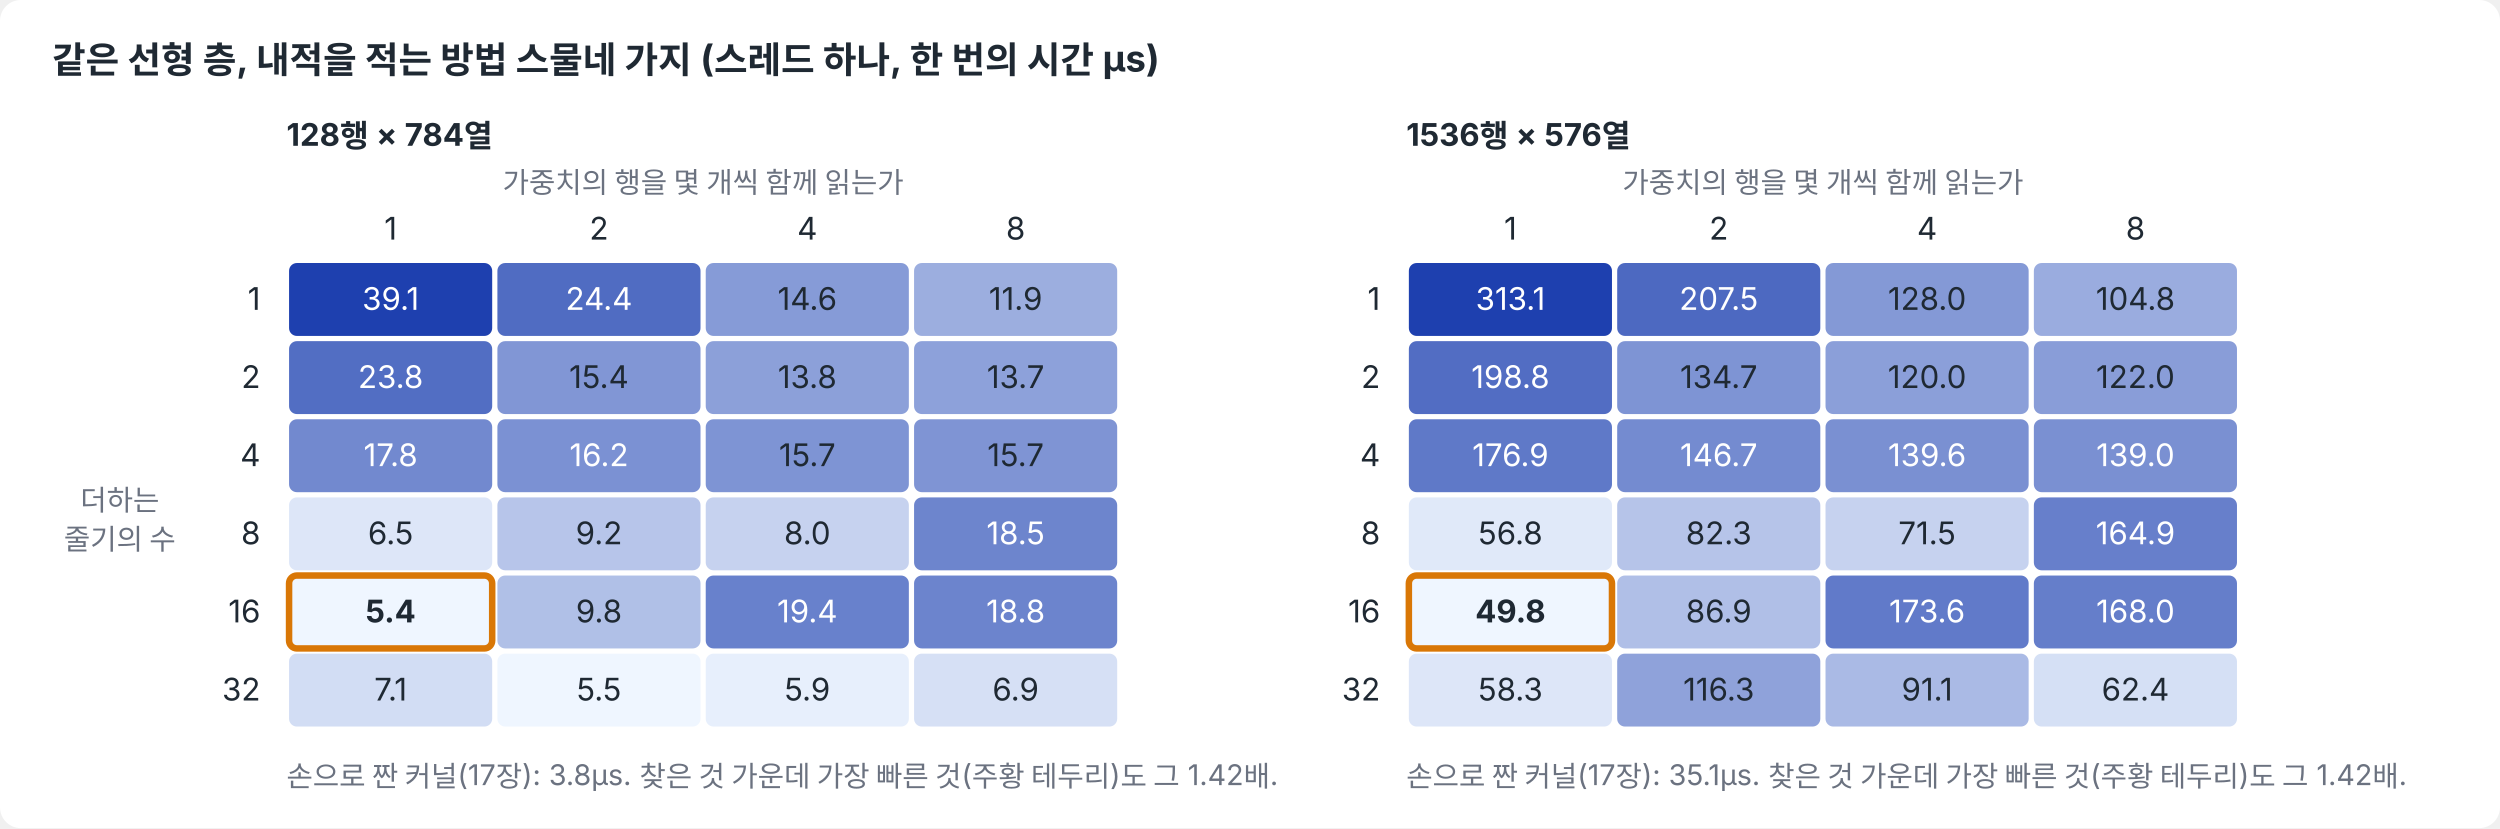
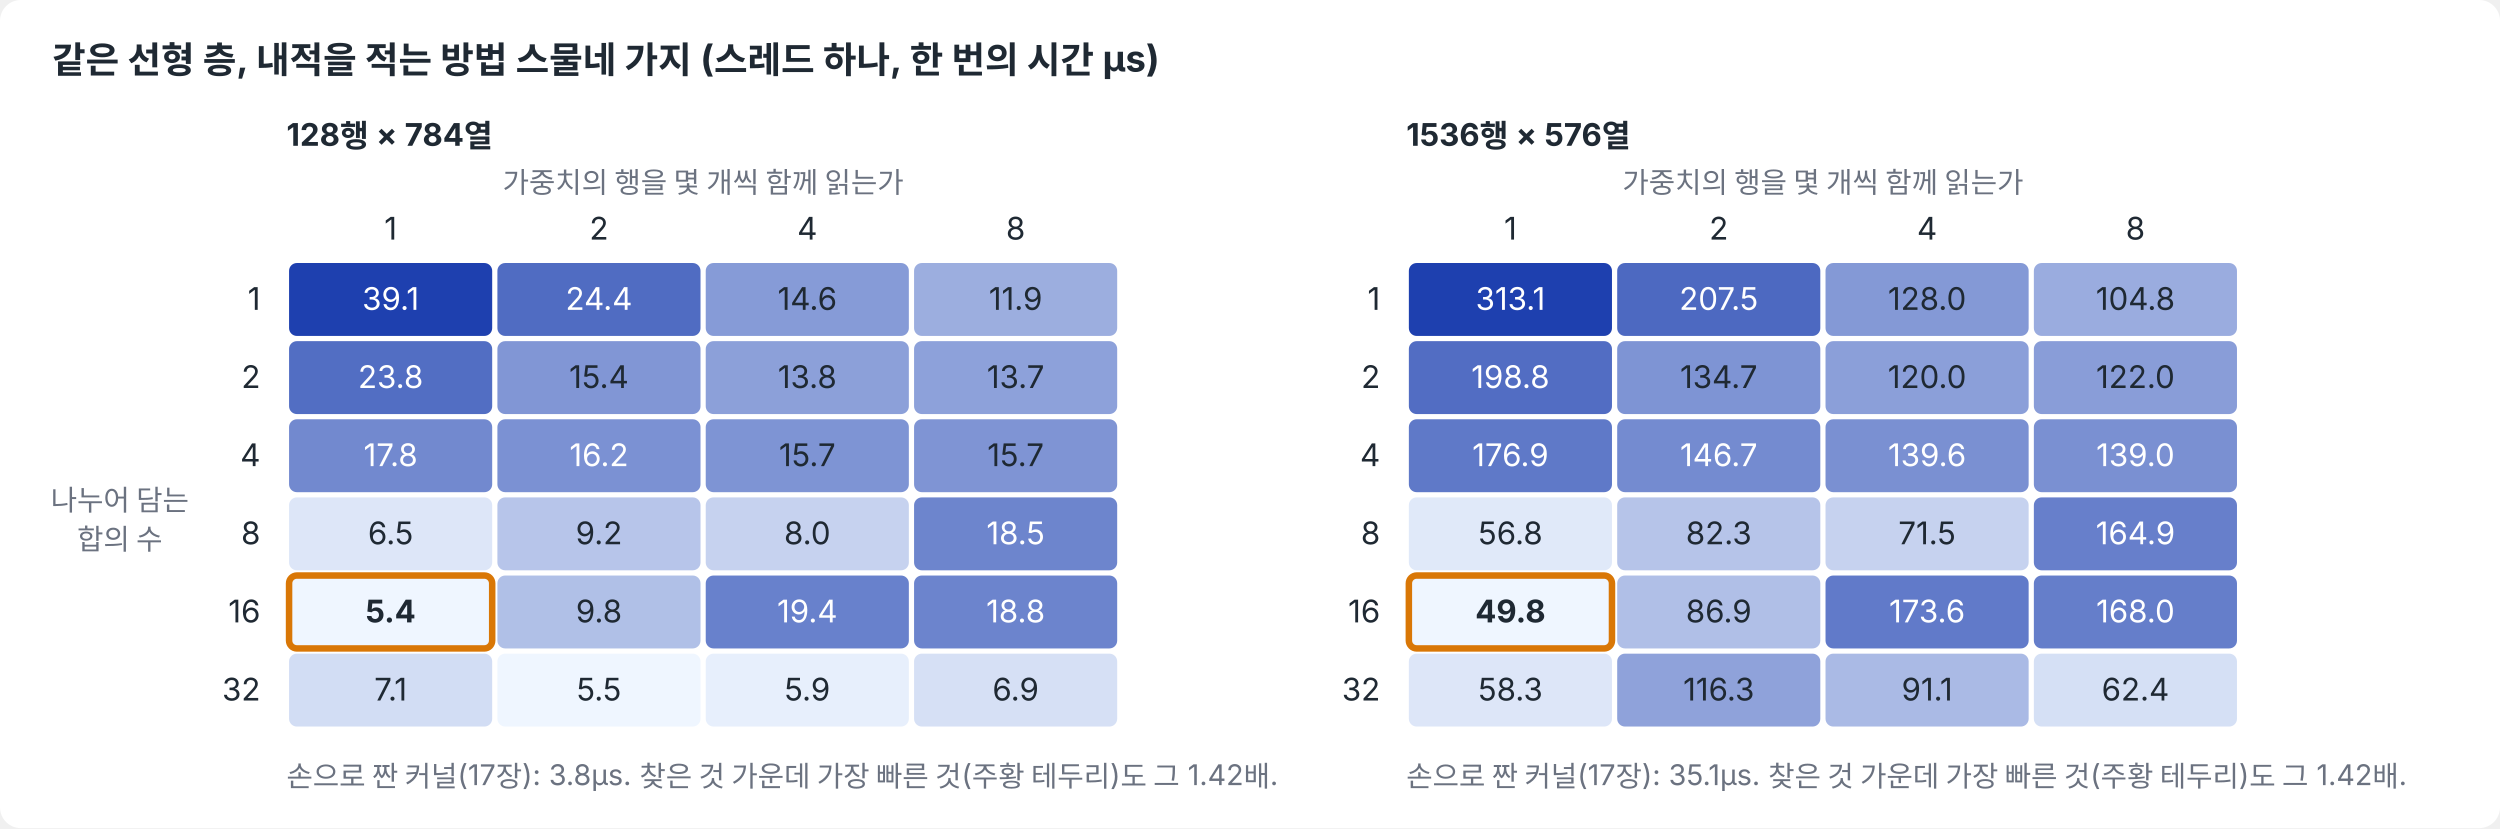
<svg xmlns="http://www.w3.org/2000/svg" viewBox="0 0 960 318" width="960" height="318" font-family="-apple-system, Segoe UI, Noto Sans KR, sans-serif" font-size="14">
  <defs>
    <marker id="arrow-1f2933" viewBox="0 0 10 10" refX="9" refY="5" markerWidth="7" markerHeight="7" orient="auto">
      <path d="M0,0 L10,5 L0,10 z" fill="#1f2933" />
    </marker>
    <marker id="arrow-6b7280" viewBox="0 0 10 10" refX="9" refY="5" markerWidth="7" markerHeight="7" orient="auto">
      <path d="M0,0 L10,5 L0,10 z" fill="#6b7280" />
    </marker>
    <marker id="arrow-2563eb" viewBox="0 0 10 10" refX="9" refY="5" markerWidth="7" markerHeight="7" orient="auto">
      <path d="M0,0 L10,5 L0,10 z" fill="#2563eb" />
    </marker>
    <marker id="arrow-d97706" viewBox="0 0 10 10" refX="9" refY="5" markerWidth="7" markerHeight="7" orient="auto">
      <path d="M0,0 L10,5 L0,10 z" fill="#d97706" />
    </marker>
    <marker id="arrow-059669" viewBox="0 0 10 10" refX="9" refY="5" markerWidth="7" markerHeight="7" orient="auto">
      <path d="M0,0 L10,5 L0,10 z" fill="#059669" />
    </marker>
  </defs>
  <rect width="960" height="318" rx="8" fill="#ffffff" />
  <text x="20" y="28" fill="#1f2933" font-size="14" text-anchor="start" font-weight="bold">같은 선형 층, 내적을 적는 방법 스물네 가지 (스레드 하나, 한 번의 시간 µs)</text>
  <text x="110" y="56" fill="#1f2933" font-size="12" text-anchor="start" font-weight="bold">128행 × 784열</text>
  <text x="270" y="74" fill="#6b7280" font-size="11" text-anchor="middle" font-weight="normal">가중치의 행을 몇 개씩 함께 읽는가</text>
  <text x="150" y="92" fill="#1f2933" font-size="12" text-anchor="middle" font-weight="normal">1</text>
  <text x="230" y="92" fill="#1f2933" font-size="12" text-anchor="middle" font-weight="normal">2</text>
  <text x="310" y="92" fill="#1f2933" font-size="12" text-anchor="middle" font-weight="normal">4</text>
  <text x="390" y="92" fill="#1f2933" font-size="12" text-anchor="middle" font-weight="normal">8</text>
  <text x="100" y="119" fill="#1f2933" font-size="12" text-anchor="end" font-weight="normal">1</text>
  <rect x="111.0" y="101.0" width="78.0" height="28.0" rx="3" fill="#1e40af" />
  <text x="150" y="119" fill="#ffffff" font-size="12" text-anchor="middle" font-weight="normal">39.1</text>
  <rect x="191.0" y="101.0" width="78.0" height="28.0" rx="3" fill="#506cc2" />
  <text x="230" y="119" fill="#ffffff" font-size="12" text-anchor="middle" font-weight="normal">24.4</text>
  <rect x="271.0" y="101.0" width="78.0" height="28.0" rx="3" fill="#869bd7" />
  <text x="310" y="119" fill="#1f2933" font-size="12" text-anchor="middle" font-weight="normal">14.6</text>
  <rect x="351.0" y="101.0" width="78.0" height="28.0" rx="3" fill="#9caedf" />
  <text x="390" y="119" fill="#1f2933" font-size="12" text-anchor="middle" font-weight="normal">11.9</text>
  <text x="100" y="149" fill="#1f2933" font-size="12" text-anchor="end" font-weight="normal">2</text>
  <rect x="111.0" y="131.0" width="78.0" height="28.0" rx="3" fill="#526ec3" />
  <text x="150" y="149" fill="#ffffff" font-size="12" text-anchor="middle" font-weight="normal">23.8</text>
  <rect x="191.0" y="131.0" width="78.0" height="28.0" rx="3" fill="#8196d5" />
  <text x="230" y="149" fill="#1f2933" font-size="12" text-anchor="middle" font-weight="normal">15.4</text>
  <rect x="271.0" y="131.0" width="78.0" height="28.0" rx="3" fill="#8ca0d9" />
  <text x="310" y="149" fill="#1f2933" font-size="12" text-anchor="middle" font-weight="normal">13.8</text>
  <rect x="351.0" y="131.0" width="78.0" height="28.0" rx="3" fill="#8da1da" />
  <text x="390" y="149" fill="#1f2933" font-size="12" text-anchor="middle" font-weight="normal">13.7</text>
  <text x="100" y="179" fill="#1f2933" font-size="12" text-anchor="end" font-weight="normal">4</text>
  <rect x="111.0" y="161.0" width="78.0" height="28.0" rx="3" fill="#7289cf" />
  <text x="150" y="179" fill="#ffffff" font-size="12" text-anchor="middle" font-weight="normal">17.8</text>
  <rect x="191.0" y="161.0" width="78.0" height="28.0" rx="3" fill="#7b91d3" />
  <text x="230" y="179" fill="#ffffff" font-size="12" text-anchor="middle" font-weight="normal">16.2</text>
  <rect x="271.0" y="161.0" width="78.0" height="28.0" rx="3" fill="#7e94d4" />
  <text x="310" y="179" fill="#1f2933" font-size="12" text-anchor="middle" font-weight="normal">15.7</text>
  <rect x="351.0" y="161.0" width="78.0" height="28.0" rx="3" fill="#7f94d4" />
  <text x="390" y="179" fill="#1f2933" font-size="12" text-anchor="middle" font-weight="normal">15.7</text>
  <text x="100" y="209" fill="#1f2933" font-size="12" text-anchor="end" font-weight="normal">8</text>
  <rect x="111.0" y="191.0" width="78.0" height="28.0" rx="3" fill="#dde6f8" />
  <text x="150" y="209" fill="#1f2933" font-size="12" text-anchor="middle" font-weight="normal">6.5</text>
  <rect x="191.0" y="191.0" width="78.0" height="28.0" rx="3" fill="#b7c5ea" />
  <text x="230" y="209" fill="#1f2933" font-size="12" text-anchor="middle" font-weight="normal">9.2</text>
  <rect x="271.0" y="191.0" width="78.0" height="28.0" rx="3" fill="#c6d2ef" />
  <text x="310" y="209" fill="#1f2933" font-size="12" text-anchor="middle" font-weight="normal">8.0</text>
  <rect x="351.0" y="191.0" width="78.0" height="28.0" rx="3" fill="#6d85cd" />
  <text x="390" y="209" fill="#ffffff" font-size="12" text-anchor="middle" font-weight="normal">18.5</text>
  <text x="100" y="239" fill="#1f2933" font-size="12" text-anchor="end" font-weight="normal">16</text>
  <rect x="111.0" y="221.0" width="78.0" height="28.0" rx="3" fill="#eff6ff" stroke="#d97706" stroke-width="2.5" />
  <text x="150" y="239" fill="#1f2933" font-size="12" text-anchor="middle" font-weight="bold">5.4</text>
  <rect x="191.0" y="221.0" width="78.0" height="28.0" rx="3" fill="#b0c0e7" />
  <text x="230" y="239" fill="#1f2933" font-size="12" text-anchor="middle" font-weight="normal">9.8</text>
  <rect x="271.0" y="221.0" width="78.0" height="28.0" rx="3" fill="#6881cc" />
  <text x="310" y="239" fill="#ffffff" font-size="12" text-anchor="middle" font-weight="normal">19.4</text>
  <rect x="351.0" y="221.0" width="78.0" height="28.0" rx="3" fill="#6c84cd" />
  <text x="390" y="239" fill="#ffffff" font-size="12" text-anchor="middle" font-weight="normal">18.8</text>
  <text x="100" y="269" fill="#1f2933" font-size="12" text-anchor="end" font-weight="normal">32</text>
  <rect x="111.0" y="251.0" width="78.0" height="28.0" rx="3" fill="#d2ddf4" />
  <text x="150" y="269" fill="#1f2933" font-size="12" text-anchor="middle" font-weight="normal">7.1</text>
  <rect x="191.0" y="251.0" width="78.0" height="28.0" rx="3" fill="#eff6ff" />
  <text x="230" y="269" fill="#1f2933" font-size="12" text-anchor="middle" font-weight="normal">5.5</text>
  <rect x="271.0" y="251.0" width="78.0" height="28.0" rx="3" fill="#e7effc" />
  <text x="310" y="269" fill="#1f2933" font-size="12" text-anchor="middle" font-weight="normal">5.9</text>
  <rect x="351.0" y="251.0" width="78.0" height="28.0" rx="3" fill="#d6e0f5" />
  <text x="390" y="269" fill="#1f2933" font-size="12" text-anchor="middle" font-weight="normal">6.9</text>
-   <text x="46" y="196" fill="#6b7280" font-size="11" text-anchor="middle" font-weight="normal">더하는</text>
-   <text x="46" y="211" fill="#6b7280" font-size="11" text-anchor="middle" font-weight="normal">줄기의 수</text>
+   <text x="46" y="196" fill="#6b7280" font-size="11" text-anchor="middle" font-weight="normal">나누어 담는</text>
+   <text x="46" y="211" fill="#6b7280" font-size="11" text-anchor="middle" font-weight="normal">합의 수</text>
  <text x="110" y="302" fill="#6b7280" font-size="11" text-anchor="start" font-weight="normal">손으로 짠 커널(17장): 3.8µs. 찾은 것 가운데 가장 빠른 것(주황 테두리)도 그 1.42배.</text>
  <text x="540" y="56" fill="#1f2933" font-size="12" text-anchor="start" font-weight="bold">1536행 × 576열</text>
  <text x="700" y="74" fill="#6b7280" font-size="11" text-anchor="middle" font-weight="normal">가중치의 행을 몇 개씩 함께 읽는가</text>
  <text x="580" y="92" fill="#1f2933" font-size="12" text-anchor="middle" font-weight="normal">1</text>
  <text x="660" y="92" fill="#1f2933" font-size="12" text-anchor="middle" font-weight="normal">2</text>
  <text x="740" y="92" fill="#1f2933" font-size="12" text-anchor="middle" font-weight="normal">4</text>
  <text x="820" y="92" fill="#1f2933" font-size="12" text-anchor="middle" font-weight="normal">8</text>
  <text x="530" y="119" fill="#1f2933" font-size="12" text-anchor="end" font-weight="normal">1</text>
  <rect x="541.0" y="101.0" width="78.0" height="28.0" rx="3" fill="#1e40af" />
  <text x="580" y="119" fill="#ffffff" font-size="12" text-anchor="middle" font-weight="normal">313.1</text>
  <rect x="621.0" y="101.0" width="78.0" height="28.0" rx="3" fill="#4d69c1" />
  <text x="660" y="119" fill="#ffffff" font-size="12" text-anchor="middle" font-weight="normal">207.5</text>
  <rect x="701.0" y="101.0" width="78.0" height="28.0" rx="3" fill="#8499d6" />
  <text x="740" y="119" fill="#1f2933" font-size="12" text-anchor="middle" font-weight="normal">128.0</text>
  <rect x="781.0" y="101.0" width="78.0" height="28.0" rx="3" fill="#9aacdf" />
  <text x="820" y="119" fill="#1f2933" font-size="12" text-anchor="middle" font-weight="normal">104.8</text>
  <text x="530" y="149" fill="#1f2933" font-size="12" text-anchor="end" font-weight="normal">2</text>
  <rect x="541.0" y="131.0" width="78.0" height="28.0" rx="3" fill="#526dc3" />
  <text x="580" y="149" fill="#ffffff" font-size="12" text-anchor="middle" font-weight="normal">198.8</text>
  <rect x="621.0" y="131.0" width="78.0" height="28.0" rx="3" fill="#7e94d4" />
  <text x="660" y="149" fill="#1f2933" font-size="12" text-anchor="middle" font-weight="normal">134.7</text>
  <rect x="701.0" y="131.0" width="78.0" height="28.0" rx="3" fill="#8b9fd9" />
  <text x="740" y="149" fill="#1f2933" font-size="12" text-anchor="middle" font-weight="normal">120.0</text>
  <rect x="781.0" y="131.0" width="78.0" height="28.0" rx="3" fill="#899dd8" />
  <text x="820" y="149" fill="#1f2933" font-size="12" text-anchor="middle" font-weight="normal">122.0</text>
  <text x="530" y="179" fill="#1f2933" font-size="12" text-anchor="end" font-weight="normal">4</text>
  <rect x="541.0" y="161.0" width="78.0" height="28.0" rx="3" fill="#5f79c8" />
  <text x="580" y="179" fill="#ffffff" font-size="12" text-anchor="middle" font-weight="normal">176.9</text>
  <rect x="621.0" y="161.0" width="78.0" height="28.0" rx="3" fill="#748bd0" />
  <text x="660" y="179" fill="#ffffff" font-size="12" text-anchor="middle" font-weight="normal">146.7</text>
  <rect x="701.0" y="161.0" width="78.0" height="28.0" rx="3" fill="#7a90d2" />
  <text x="740" y="179" fill="#ffffff" font-size="12" text-anchor="middle" font-weight="normal">139.6</text>
  <rect x="781.0" y="161.0" width="78.0" height="28.0" rx="3" fill="#7a90d2" />
  <text x="820" y="179" fill="#ffffff" font-size="12" text-anchor="middle" font-weight="normal">139.0</text>
  <text x="530" y="209" fill="#1f2933" font-size="12" text-anchor="end" font-weight="normal">8</text>
  <rect x="541.0" y="191.0" width="78.0" height="28.0" rx="3" fill="#e0e9f9" />
  <text x="580" y="209" fill="#1f2933" font-size="12" text-anchor="middle" font-weight="normal">56.8</text>
  <rect x="621.0" y="191.0" width="78.0" height="28.0" rx="3" fill="#b6c4e9" />
  <text x="660" y="209" fill="#1f2933" font-size="12" text-anchor="middle" font-weight="normal">82.3</text>
  <rect x="701.0" y="191.0" width="78.0" height="28.0" rx="3" fill="#c6d2ef" />
  <text x="740" y="209" fill="#1f2933" font-size="12" text-anchor="middle" font-weight="normal">71.5</text>
  <rect x="781.0" y="191.0" width="78.0" height="28.0" rx="3" fill="#677fcb" />
  <text x="820" y="209" fill="#ffffff" font-size="12" text-anchor="middle" font-weight="normal">164.9</text>
  <text x="530" y="239" fill="#1f2933" font-size="12" text-anchor="end" font-weight="normal">16</text>
  <rect x="541.0" y="221.0" width="78.0" height="28.0" rx="3" fill="#eff6ff" stroke="#d97706" stroke-width="2.5" />
  <text x="580" y="239" fill="#1f2933" font-size="12" text-anchor="middle" font-weight="bold">49.8</text>
  <rect x="621.0" y="221.0" width="78.0" height="28.0" rx="3" fill="#b0bfe7" />
  <text x="660" y="239" fill="#1f2933" font-size="12" text-anchor="middle" font-weight="normal">86.9</text>
  <rect x="701.0" y="221.0" width="78.0" height="28.0" rx="3" fill="#617ac9" />
  <text x="740" y="239" fill="#ffffff" font-size="12" text-anchor="middle" font-weight="normal">173.6</text>
  <rect x="781.0" y="221.0" width="78.0" height="28.0" rx="3" fill="#657eca" />
  <text x="820" y="239" fill="#ffffff" font-size="12" text-anchor="middle" font-weight="normal">168.0</text>
  <text x="530" y="269" fill="#1f2933" font-size="12" text-anchor="end" font-weight="normal">32</text>
  <rect x="541.0" y="251.0" width="78.0" height="28.0" rx="3" fill="#dde6f8" />
  <text x="580" y="269" fill="#1f2933" font-size="12" text-anchor="middle" font-weight="normal">58.3</text>
  <rect x="621.0" y="251.0" width="78.0" height="28.0" rx="3" fill="#8fa2da" />
  <text x="660" y="269" fill="#1f2933" font-size="12" text-anchor="middle" font-weight="normal">116.3</text>
  <rect x="701.0" y="251.0" width="78.0" height="28.0" rx="3" fill="#aabae5" />
  <text x="740" y="269" fill="#1f2933" font-size="12" text-anchor="middle" font-weight="normal">91.1</text>
  <rect x="781.0" y="251.0" width="78.0" height="28.0" rx="3" fill="#d5e0f5" />
  <text x="820" y="269" fill="#1f2933" font-size="12" text-anchor="middle" font-weight="normal">62.4</text>
  <text x="540" y="302" fill="#6b7280" font-size="11" text-anchor="start" font-weight="normal">손으로 짠 커널(17장): 35.1µs. 찾은 것 가운데 가장 빠른 것(주황 테두리)도 그 1.42배.</text>
</svg>
